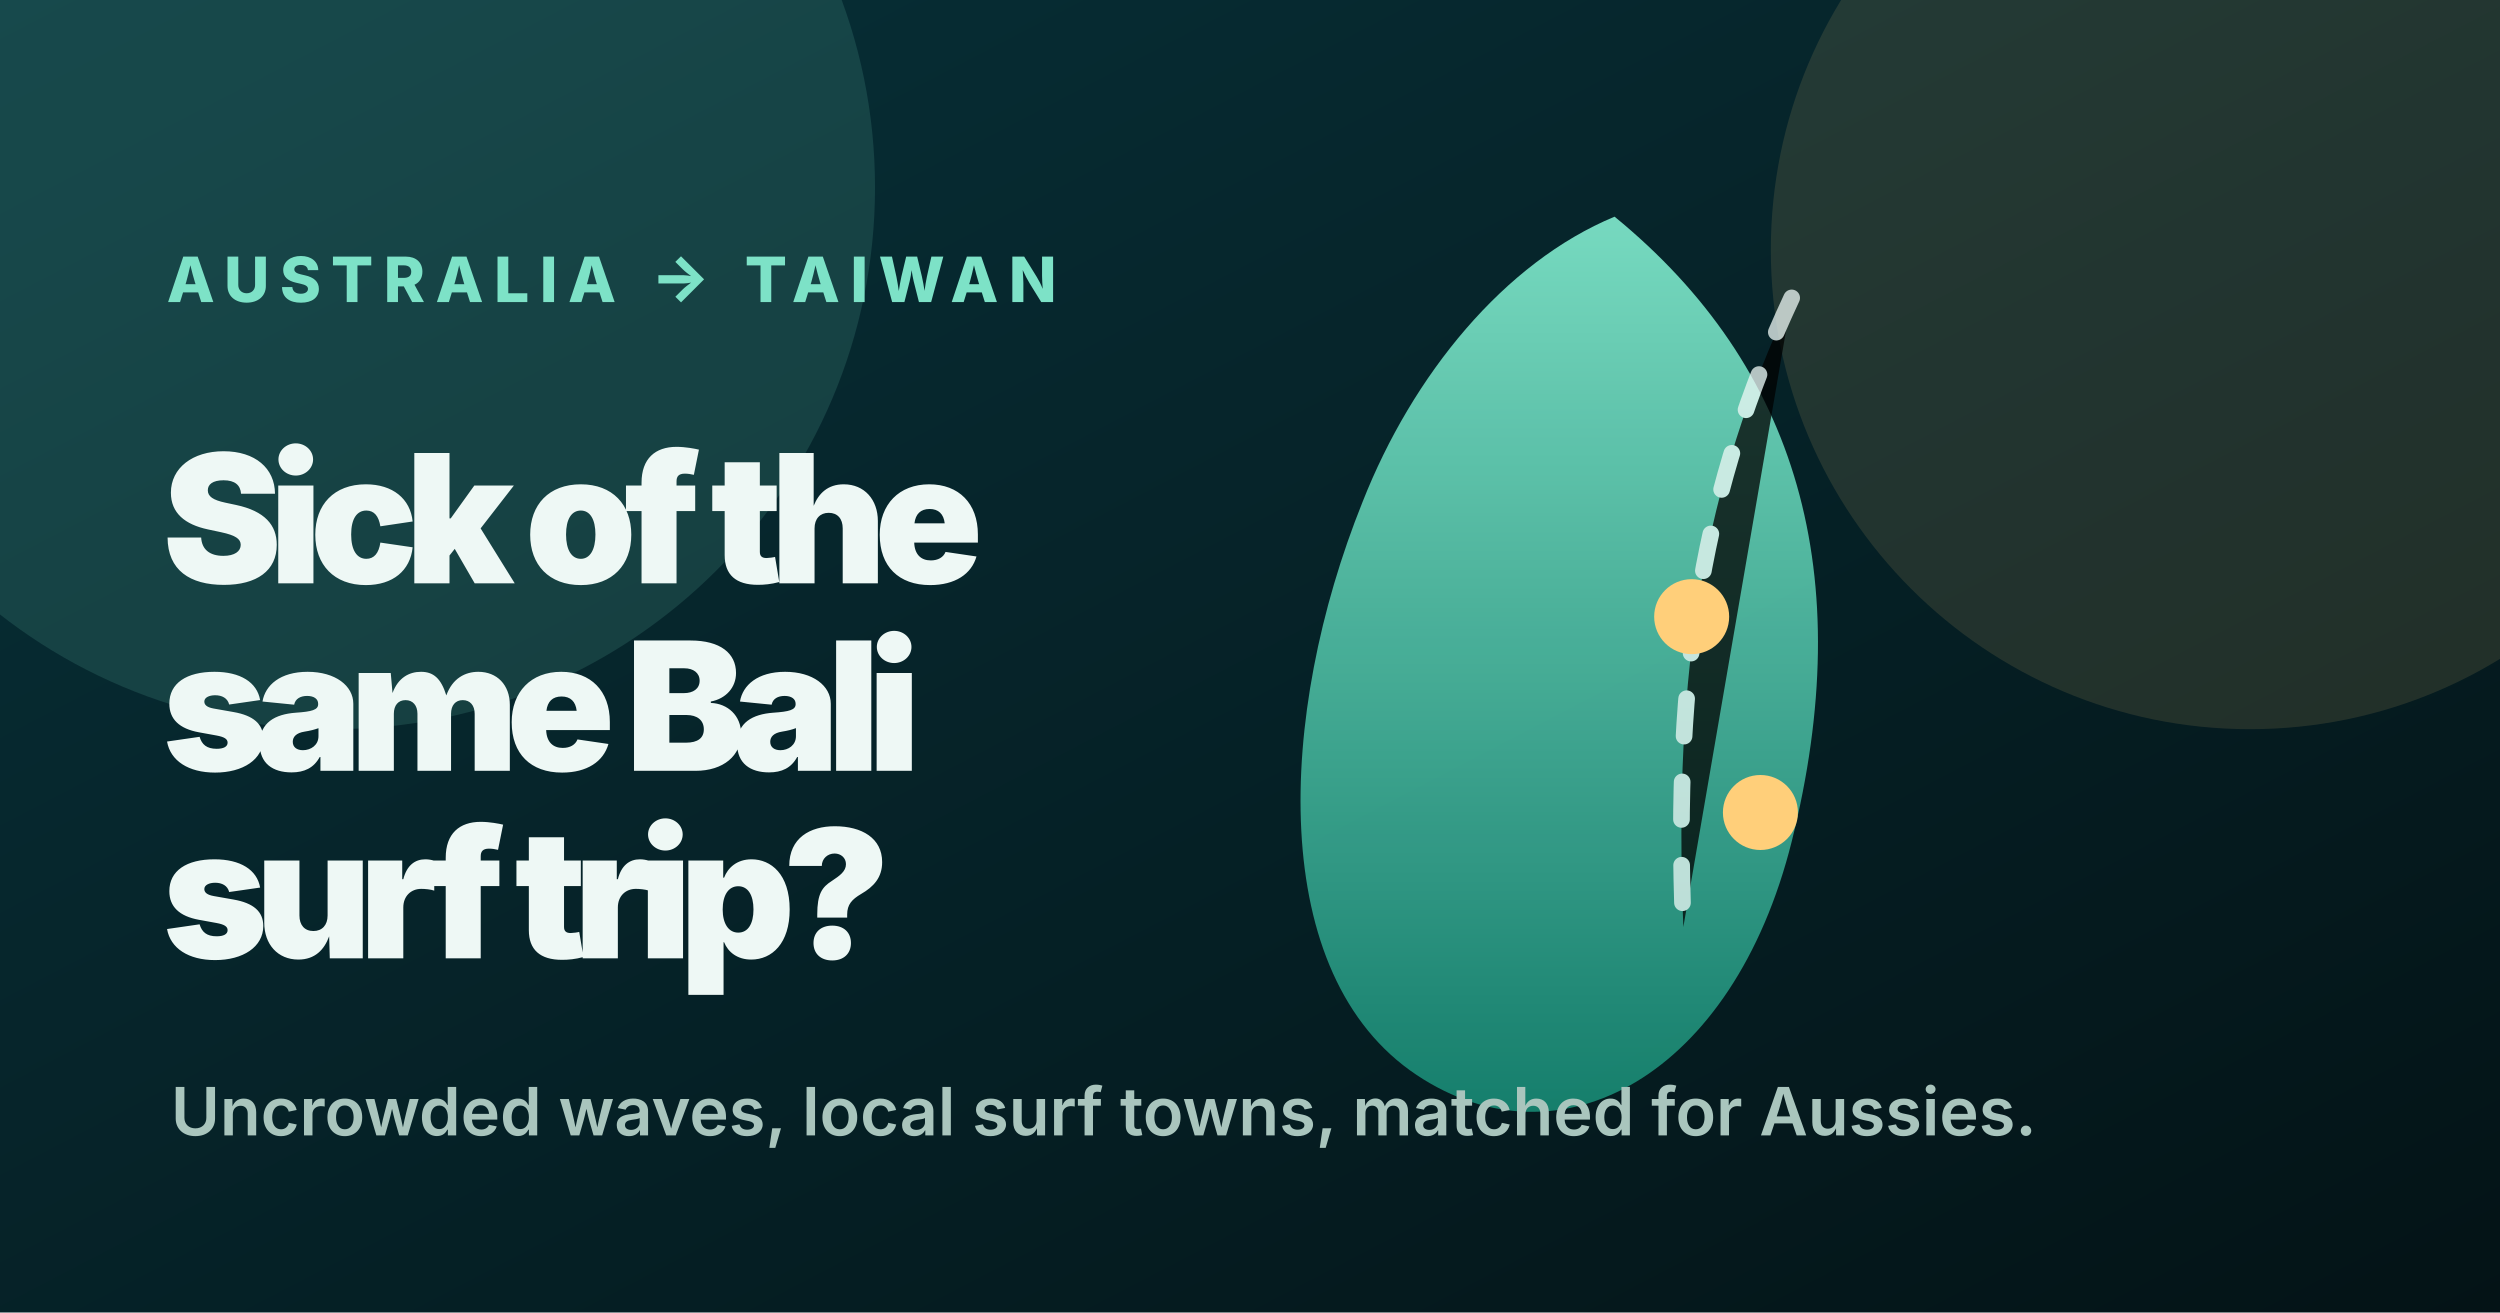
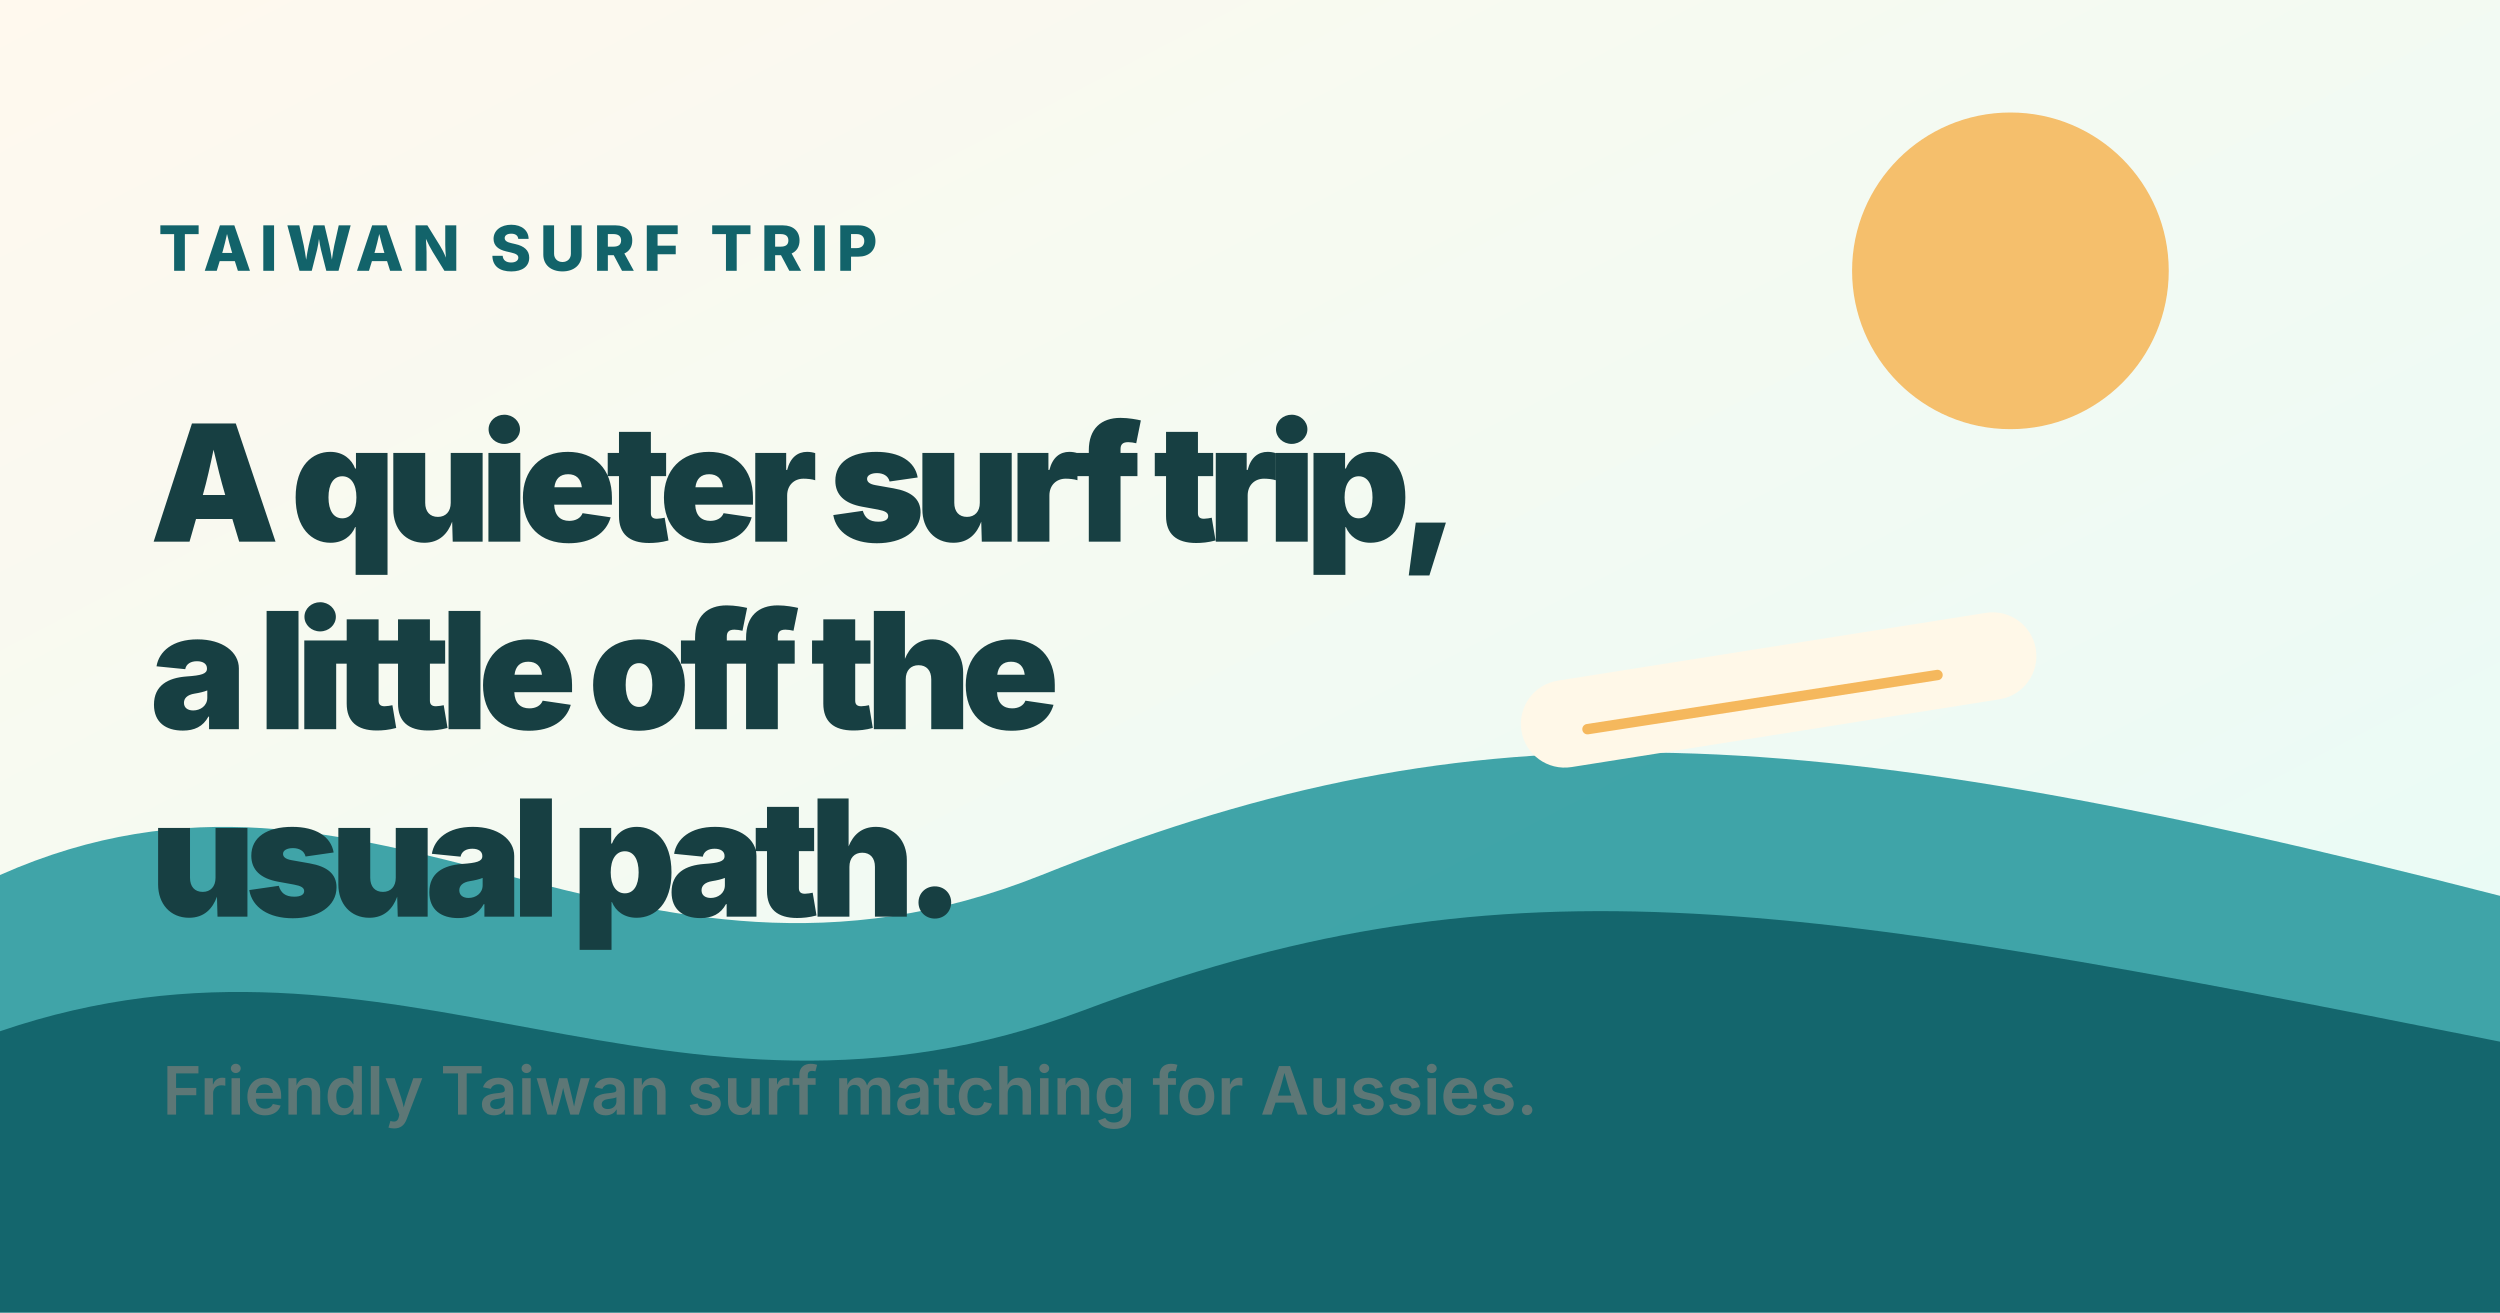
<svg xmlns="http://www.w3.org/2000/svg" width="1200" height="630" viewBox="0 0 1200 630" role="img" aria-label="Taiwan Surf Trip for Aussies">
  <defs>
    <linearGradient id="bg" x1="0" y1="0" x2="1" y2="1">
-       <stop offset="0" stop-color="#073139" />
-       <stop offset="1" stop-color="#041316" />
+       <stop offset="0" stop-color="#fff9ee" />
+       <stop offset="1" stop-color="#e6fbf7" />
    </linearGradient>
-     <linearGradient id="land" x1="0" y1="0" x2="0" y2="1">
-       <stop offset="0" stop-color="#7de2c7" />
-       <stop offset="1" stop-color="#16836f" />
+     <linearGradient id="sea" x1="0" y1="0" x2="1" y2="1">
+       <stop offset="0" stop-color="#2c9aa0" />
+       <stop offset="1" stop-color="#12636a" />
    </linearGradient>
  </defs>
  <rect width="1200" height="630" fill="url(#bg)" />
-   <circle cx="160" cy="90" r="260" fill="#7de2c7" opacity="0.14" />
-   <circle cx="1080" cy="120" r="230" fill="#ffcf7a" opacity="0.12" />
-   <path d="M775 104c88 72 117 172 85 300-28 112-111 158-180 112-72-48-67-173-26-275 24-61 68-115 121-137z" fill="url(#land)" opacity="0.95" />
-   <path d="M860 143c-42 90-57 177-52 302" stroke="#eef8f5" stroke-width="8" stroke-linecap="round" stroke-dasharray="18 22" opacity="0.75" />
-   <circle cx="812" cy="296" r="18" fill="#ffcf7a" />
-   <circle cx="845" cy="390" r="18" fill="#ffcf7a" />
-   <text x="80" y="145" fill="#7de2c7" font-family="Inter, Arial, sans-serif" font-size="30" font-weight="800" letter-spacing="5">AUSTRALIA → TAIWAN</text>
-   <text x="78" y="280" fill="#eef8f5" font-family="Inter, Arial, sans-serif" font-size="86" font-weight="900" letter-spacing="-6">Sick of the</text>
-   <text x="78" y="370" fill="#eef8f5" font-family="Inter, Arial, sans-serif" font-size="86" font-weight="900" letter-spacing="-6">same Bali</text>
-   <text x="78" y="460" fill="#eef8f5" font-family="Inter, Arial, sans-serif" font-size="86" font-weight="900" letter-spacing="-6">surf trip?</text>
-   <text x="82" y="545" fill="#a9c5bd" font-family="Inter, Arial, sans-serif" font-size="32" font-weight="600">Uncrowded waves, local surf towns, matched for Aussies.</text>
+   <circle cx="965" cy="130" r="76" fill="#f5b85d" opacity="0.9" />
+   <path d="M0 420 C180 340 300 500 500 420 S850 340 1200 430 V630 H0 Z" fill="#2c9aa0" opacity="0.9" />
+   <path d="M0 495 C190 430 320 560 520 485 S850 430 1200 500 V630 H0 Z" fill="#12636a" opacity="0.95" />
+   <rect x="727" y="330" width="250" height="42" rx="21" fill="#fff8e8" transform="rotate(-9 727 330)" />
+   <path d="M762 350 L930 324" stroke="#f5b85d" stroke-width="5" stroke-linecap="round" />
+   <text x="76" y="130" fill="#12636a" font-family="Inter, Arial, sans-serif" font-size="30" font-weight="800" letter-spacing="4">TAIWAN SURF TRIP</text>
+   <text x="72" y="260" fill="#173f42" font-family="Inter, Arial, sans-serif" font-size="78" font-weight="900" letter-spacing="-5">A quieter surf trip,</text>
+   <text x="72" y="350" fill="#173f42" font-family="Inter, Arial, sans-serif" font-size="78" font-weight="900" letter-spacing="-5">a little off the</text>
+   <text x="72" y="440" fill="#173f42" font-family="Inter, Arial, sans-serif" font-size="78" font-weight="900" letter-spacing="-5">usual path.</text>
+   <text x="78" y="535" fill="#5d7776" font-family="Inter, Arial, sans-serif" font-size="32" font-weight="600">Friendly Taiwan surf matching for Aussies.</text>
</svg>
